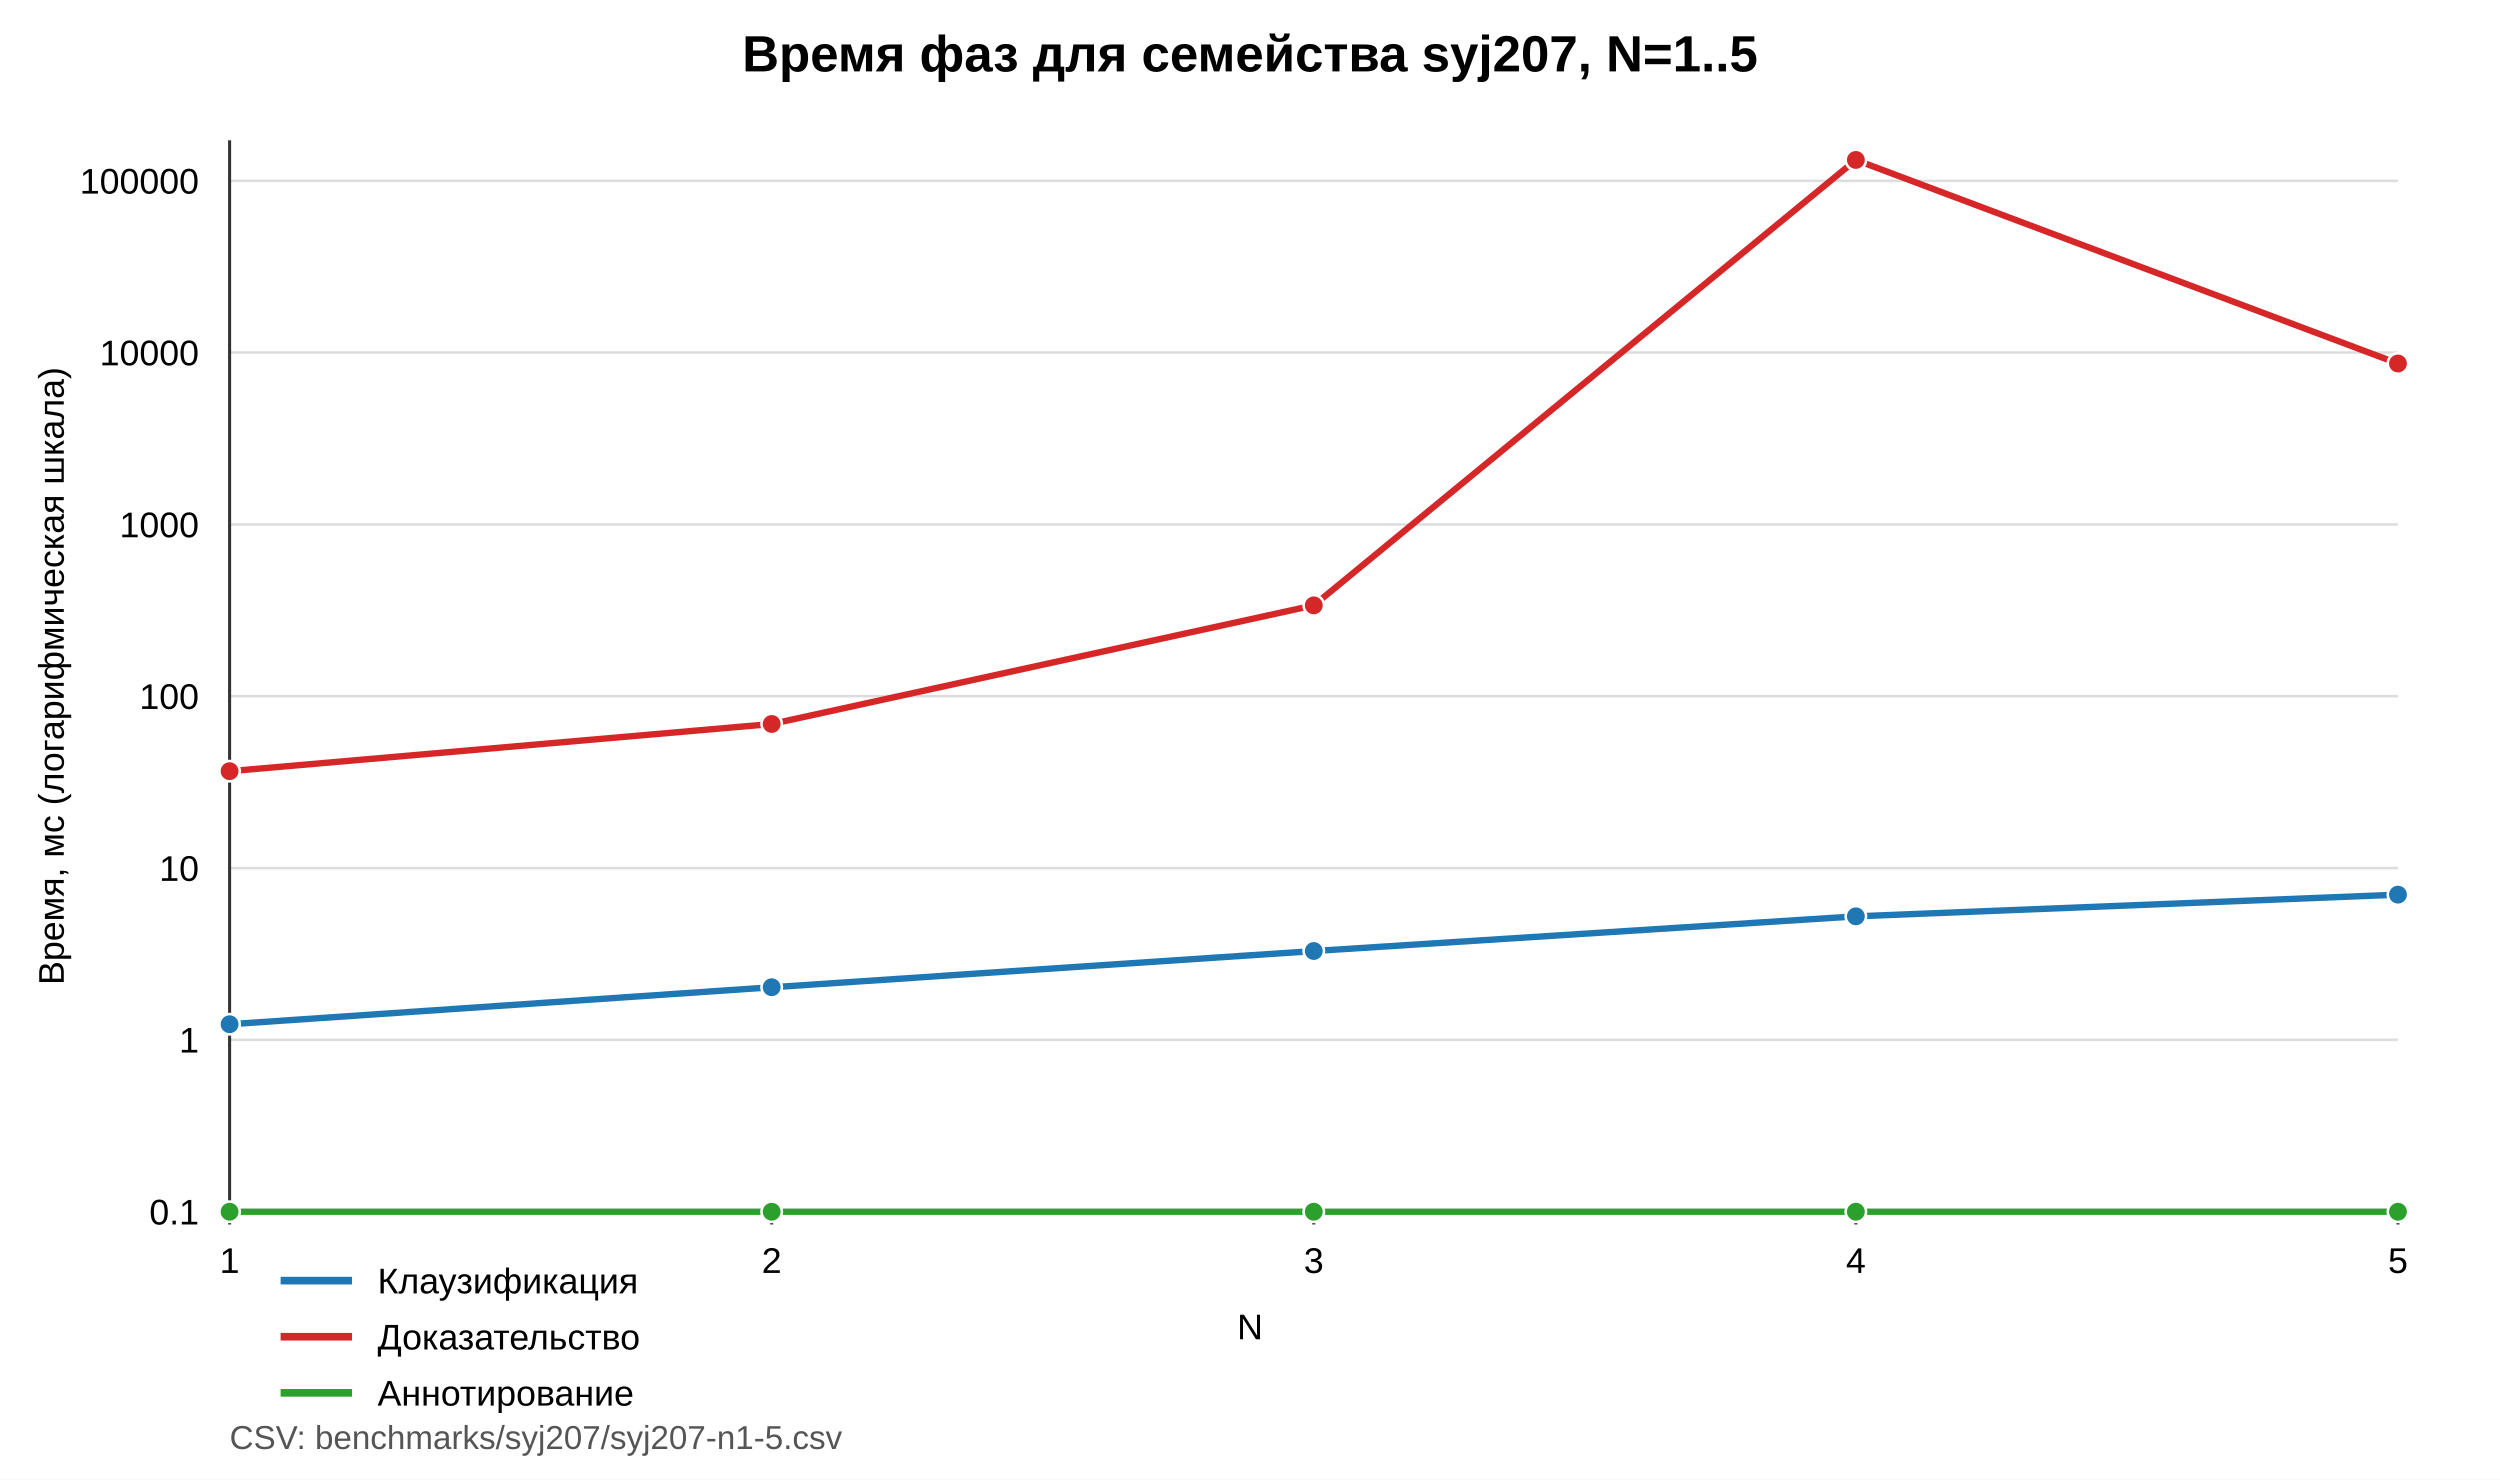
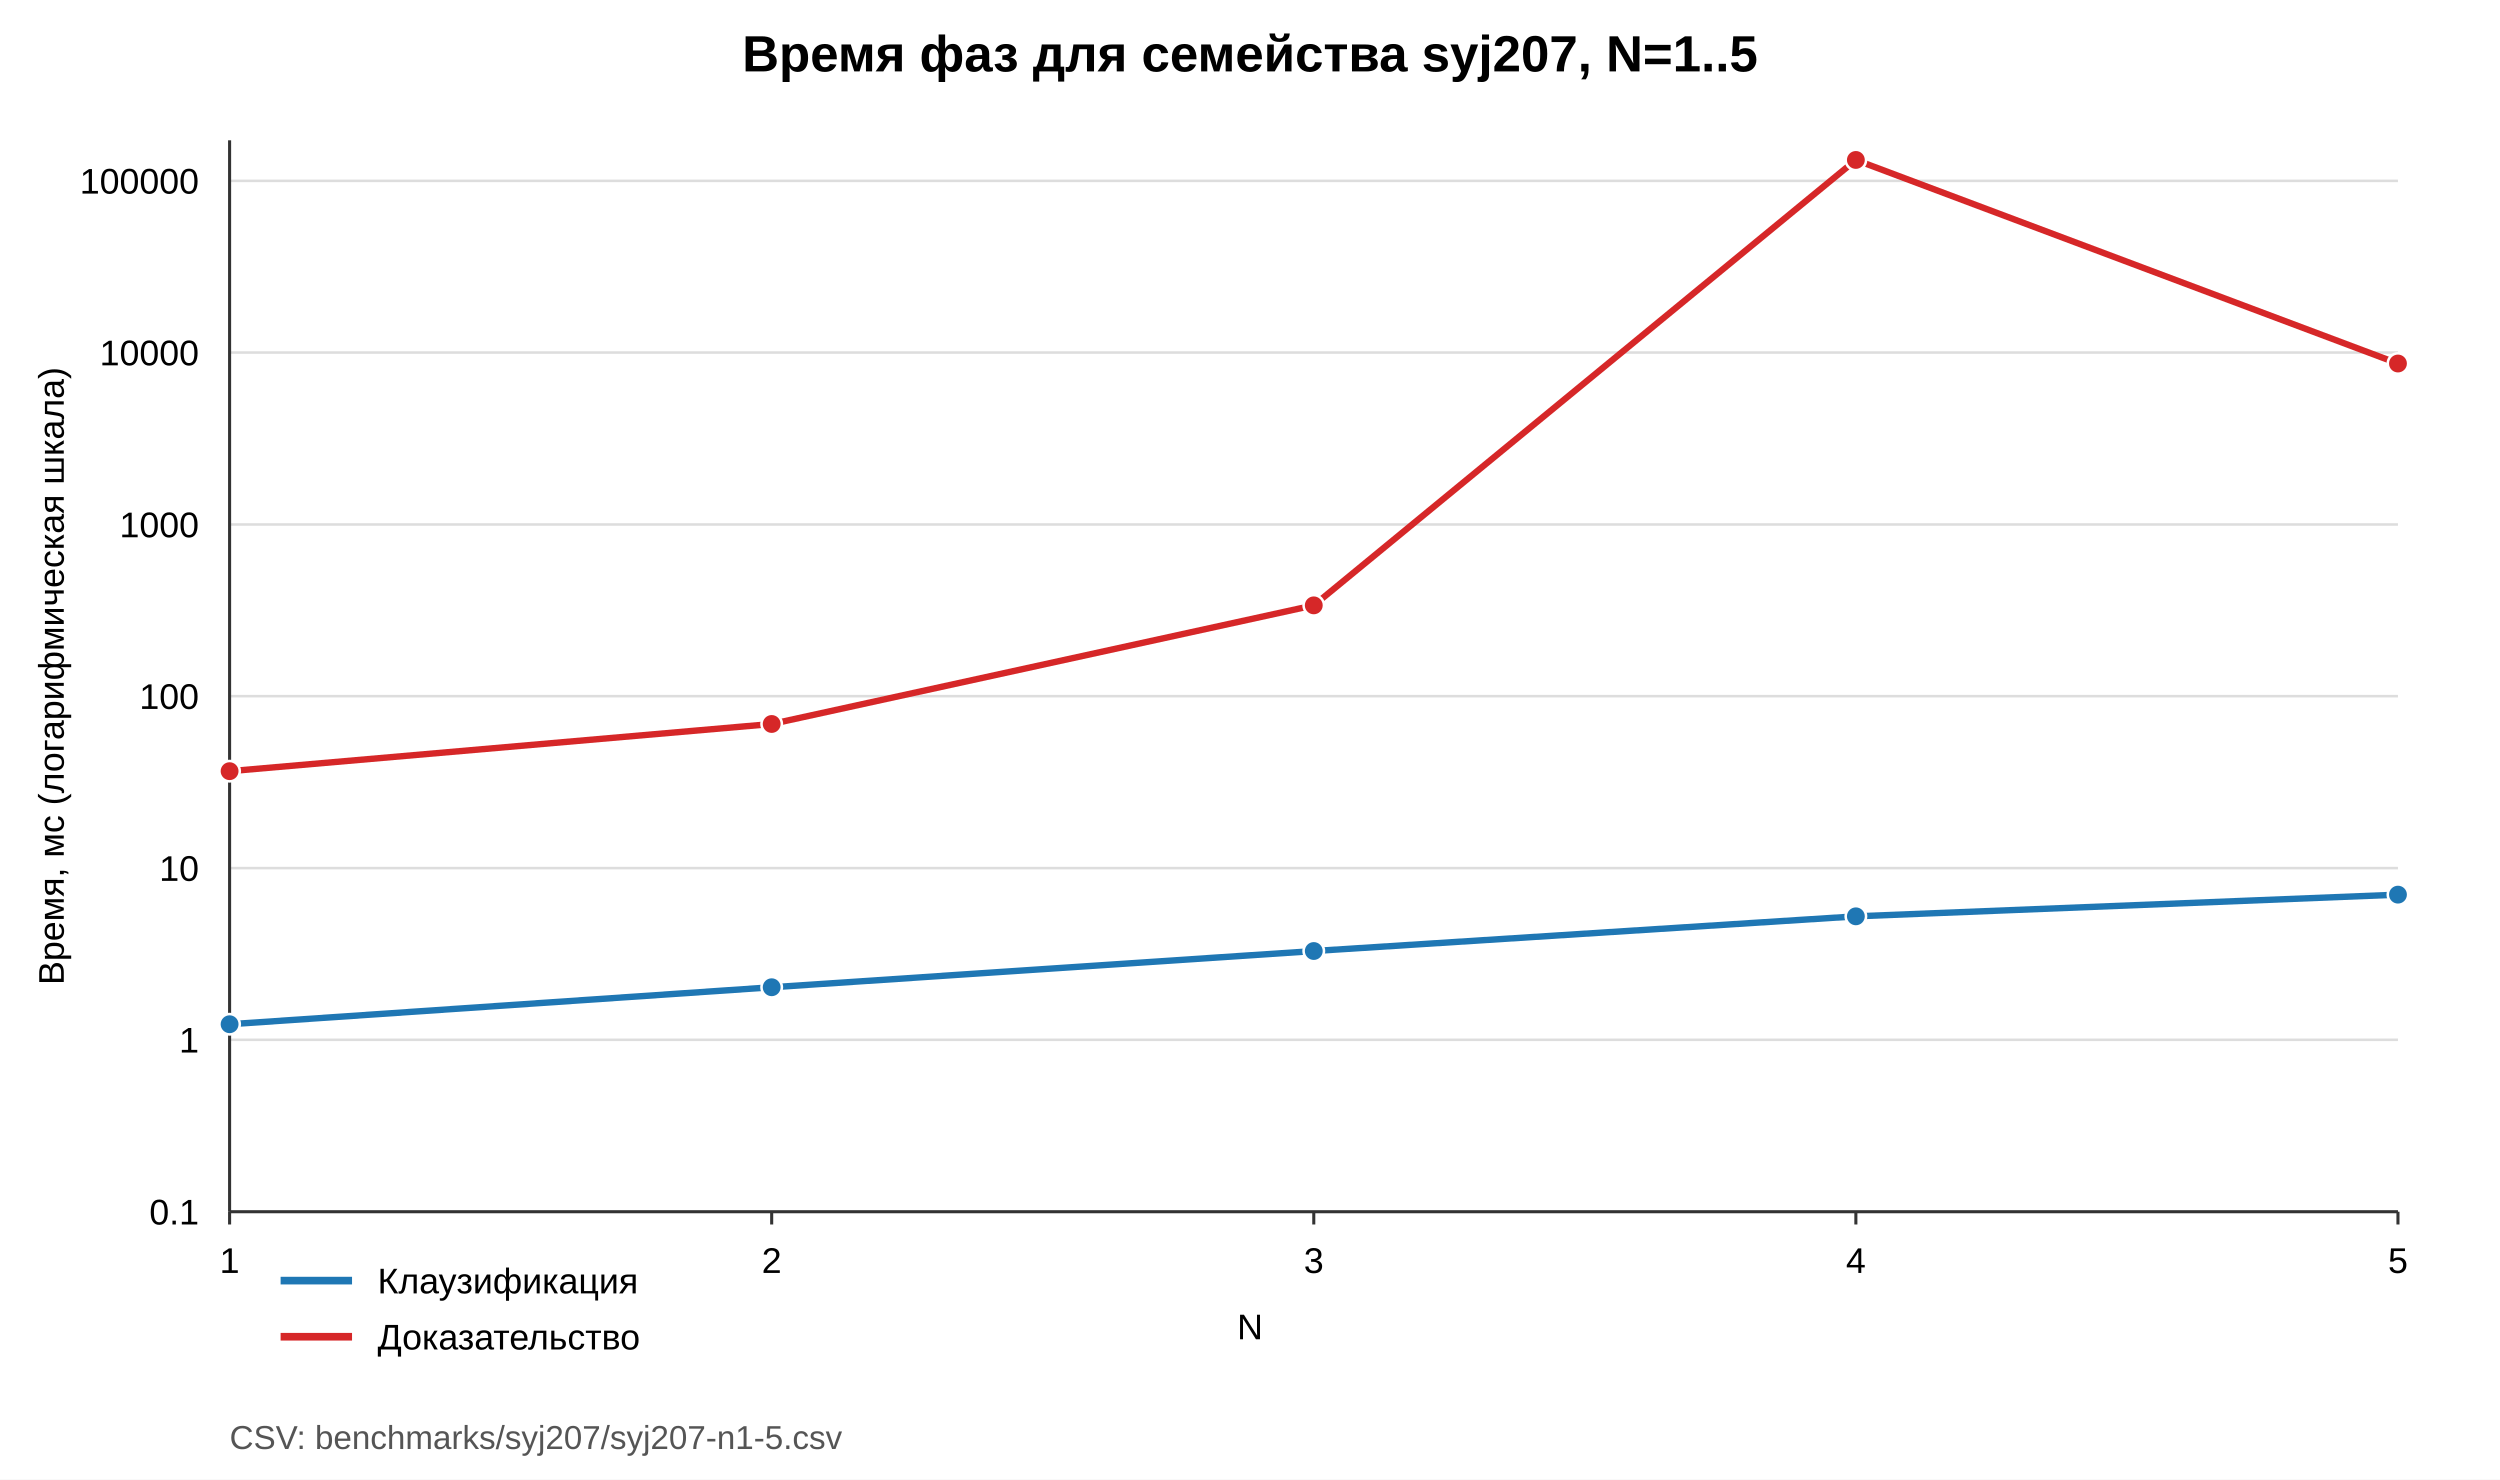
<svg xmlns="http://www.w3.org/2000/svg" width="980" height="580" viewBox="0 0 980 580">
  <rect width="100%" height="100%" fill="white" />
  <text x="490.0" y="28" text-anchor="middle" font-family="Arial,sans-serif" font-size="20" font-weight="bold">Время фаз для семейства syj207, N=1..5</text>
  <line x1="90" y1="475.0" x2="940" y2="475.0" stroke="#ddd" stroke-width="1" />
  <text x="78" y="480.0" text-anchor="end" font-family="Arial,sans-serif" font-size="14">0.1</text>
  <line x1="90" y1="407.6" x2="940" y2="407.6" stroke="#ddd" stroke-width="1" />
  <text x="78" y="412.6" text-anchor="end" font-family="Arial,sans-serif" font-size="14">1</text>
  <line x1="90" y1="340.3" x2="940" y2="340.3" stroke="#ddd" stroke-width="1" />
  <text x="78" y="345.3" text-anchor="end" font-family="Arial,sans-serif" font-size="14">10</text>
  <line x1="90" y1="272.9" x2="940" y2="272.9" stroke="#ddd" stroke-width="1" />
  <text x="78" y="277.9" text-anchor="end" font-family="Arial,sans-serif" font-size="14">100</text>
  <line x1="90" y1="205.6" x2="940" y2="205.6" stroke="#ddd" stroke-width="1" />
  <text x="78" y="210.6" text-anchor="end" font-family="Arial,sans-serif" font-size="14">1000</text>
  <line x1="90" y1="138.2" x2="940" y2="138.2" stroke="#ddd" stroke-width="1" />
  <text x="78" y="143.2" text-anchor="end" font-family="Arial,sans-serif" font-size="14">10000</text>
  <line x1="90" y1="70.9" x2="940" y2="70.9" stroke="#ddd" stroke-width="1" />
  <text x="78" y="75.9" text-anchor="end" font-family="Arial,sans-serif" font-size="14">100000</text>
  <line x1="90" y1="55" x2="90" y2="475" stroke="#333" stroke-width="1.2" />
  <line x1="90" y1="475" x2="940" y2="475" stroke="#333" stroke-width="1.2" />
  <line x1="90.0" y1="475" x2="90.0" y2="480" stroke="#333" stroke-width="1.2" />
  <text x="90.0" y="499" text-anchor="middle" font-family="Arial,sans-serif" font-size="14">1</text>
  <line x1="302.5" y1="475" x2="302.5" y2="480" stroke="#333" stroke-width="1.2" />
  <text x="302.5" y="499" text-anchor="middle" font-family="Arial,sans-serif" font-size="14">2</text>
  <line x1="515.0" y1="475" x2="515.0" y2="480" stroke="#333" stroke-width="1.2" />
  <text x="515.0" y="499" text-anchor="middle" font-family="Arial,sans-serif" font-size="14">3</text>
  <line x1="727.5" y1="475" x2="727.5" y2="480" stroke="#333" stroke-width="1.2" />
  <text x="727.5" y="499" text-anchor="middle" font-family="Arial,sans-serif" font-size="14">4</text>
  <line x1="940.0" y1="475" x2="940.0" y2="480" stroke="#333" stroke-width="1.2" />
  <text x="940.0" y="499" text-anchor="middle" font-family="Arial,sans-serif" font-size="14">5</text>
  <text x="490.0" y="525" text-anchor="middle" font-family="Arial,sans-serif" font-size="14">N</text>
  <text transform="translate(25,265.0) rotate(-90)" text-anchor="middle" font-family="Arial,sans-serif" font-size="14">Время, мс (логарифмическая шкала)</text>
  <polyline fill="none" stroke="#1f77b4" stroke-width="2.5" points="90.0,401.5 302.5,387.0 515.0,372.8 727.5,359.2 940.0,350.7" />
  <circle cx="90.0" cy="401.5" r="4" fill="#1f77b4" stroke="white" stroke-width="1" />
  <circle cx="302.5" cy="387.0" r="4" fill="#1f77b4" stroke="white" stroke-width="1" />
  <circle cx="515.0" cy="372.8" r="4" fill="#1f77b4" stroke="white" stroke-width="1" />
  <circle cx="727.5" cy="359.2" r="4" fill="#1f77b4" stroke="white" stroke-width="1" />
  <circle cx="940.0" cy="350.7" r="4" fill="#1f77b4" stroke="white" stroke-width="1" />
  <polyline fill="none" stroke="#d62728" stroke-width="2.5" points="90.0,302.3 302.5,283.8 515.0,237.3 727.5,62.7 940.0,142.5" />
  <circle cx="90.0" cy="302.3" r="4" fill="#d62728" stroke="white" stroke-width="1" />
  <circle cx="302.5" cy="283.8" r="4" fill="#d62728" stroke="white" stroke-width="1" />
  <circle cx="515.0" cy="237.3" r="4" fill="#d62728" stroke="white" stroke-width="1" />
  <circle cx="727.5" cy="62.7" r="4" fill="#d62728" stroke="white" stroke-width="1" />
  <circle cx="940.0" cy="142.5" r="4" fill="#d62728" stroke="white" stroke-width="1" />
-   <polyline fill="none" stroke="#2ca02c" stroke-width="2.5" points="90.0,475.0 302.5,475.0 515.0,475.0 727.5,475.0 940.0,475.0" />
-   <circle cx="90.0" cy="475.0" r="4" fill="#2ca02c" stroke="white" stroke-width="1" />
-   <circle cx="302.5" cy="475.0" r="4" fill="#2ca02c" stroke="white" stroke-width="1" />
-   <circle cx="515.0" cy="475.0" r="4" fill="#2ca02c" stroke="white" stroke-width="1" />
-   <circle cx="727.5" cy="475.0" r="4" fill="#2ca02c" stroke="white" stroke-width="1" />
-   <circle cx="940.0" cy="475.0" r="4" fill="#2ca02c" stroke="white" stroke-width="1" />
  <line x1="110" y1="502" x2="138" y2="502" stroke="#1f77b4" stroke-width="3" />
  <text x="148" y="507" font-family="Arial,sans-serif" font-size="14">Клаузификация</text>
  <line x1="110" y1="524" x2="138" y2="524" stroke="#d62728" stroke-width="3" />
  <text x="148" y="529" font-family="Arial,sans-serif" font-size="14">Доказательство</text>
-   <line x1="110" y1="546" x2="138" y2="546" stroke="#2ca02c" stroke-width="3" />
-   <text x="148" y="551" font-family="Arial,sans-serif" font-size="14">Аннотирование</text>
  <text x="90" y="568" font-family="Arial,sans-serif" font-size="13" fill="#555">CSV: benchmarks/syj207/syj207-n1-5.csv</text>
</svg>
